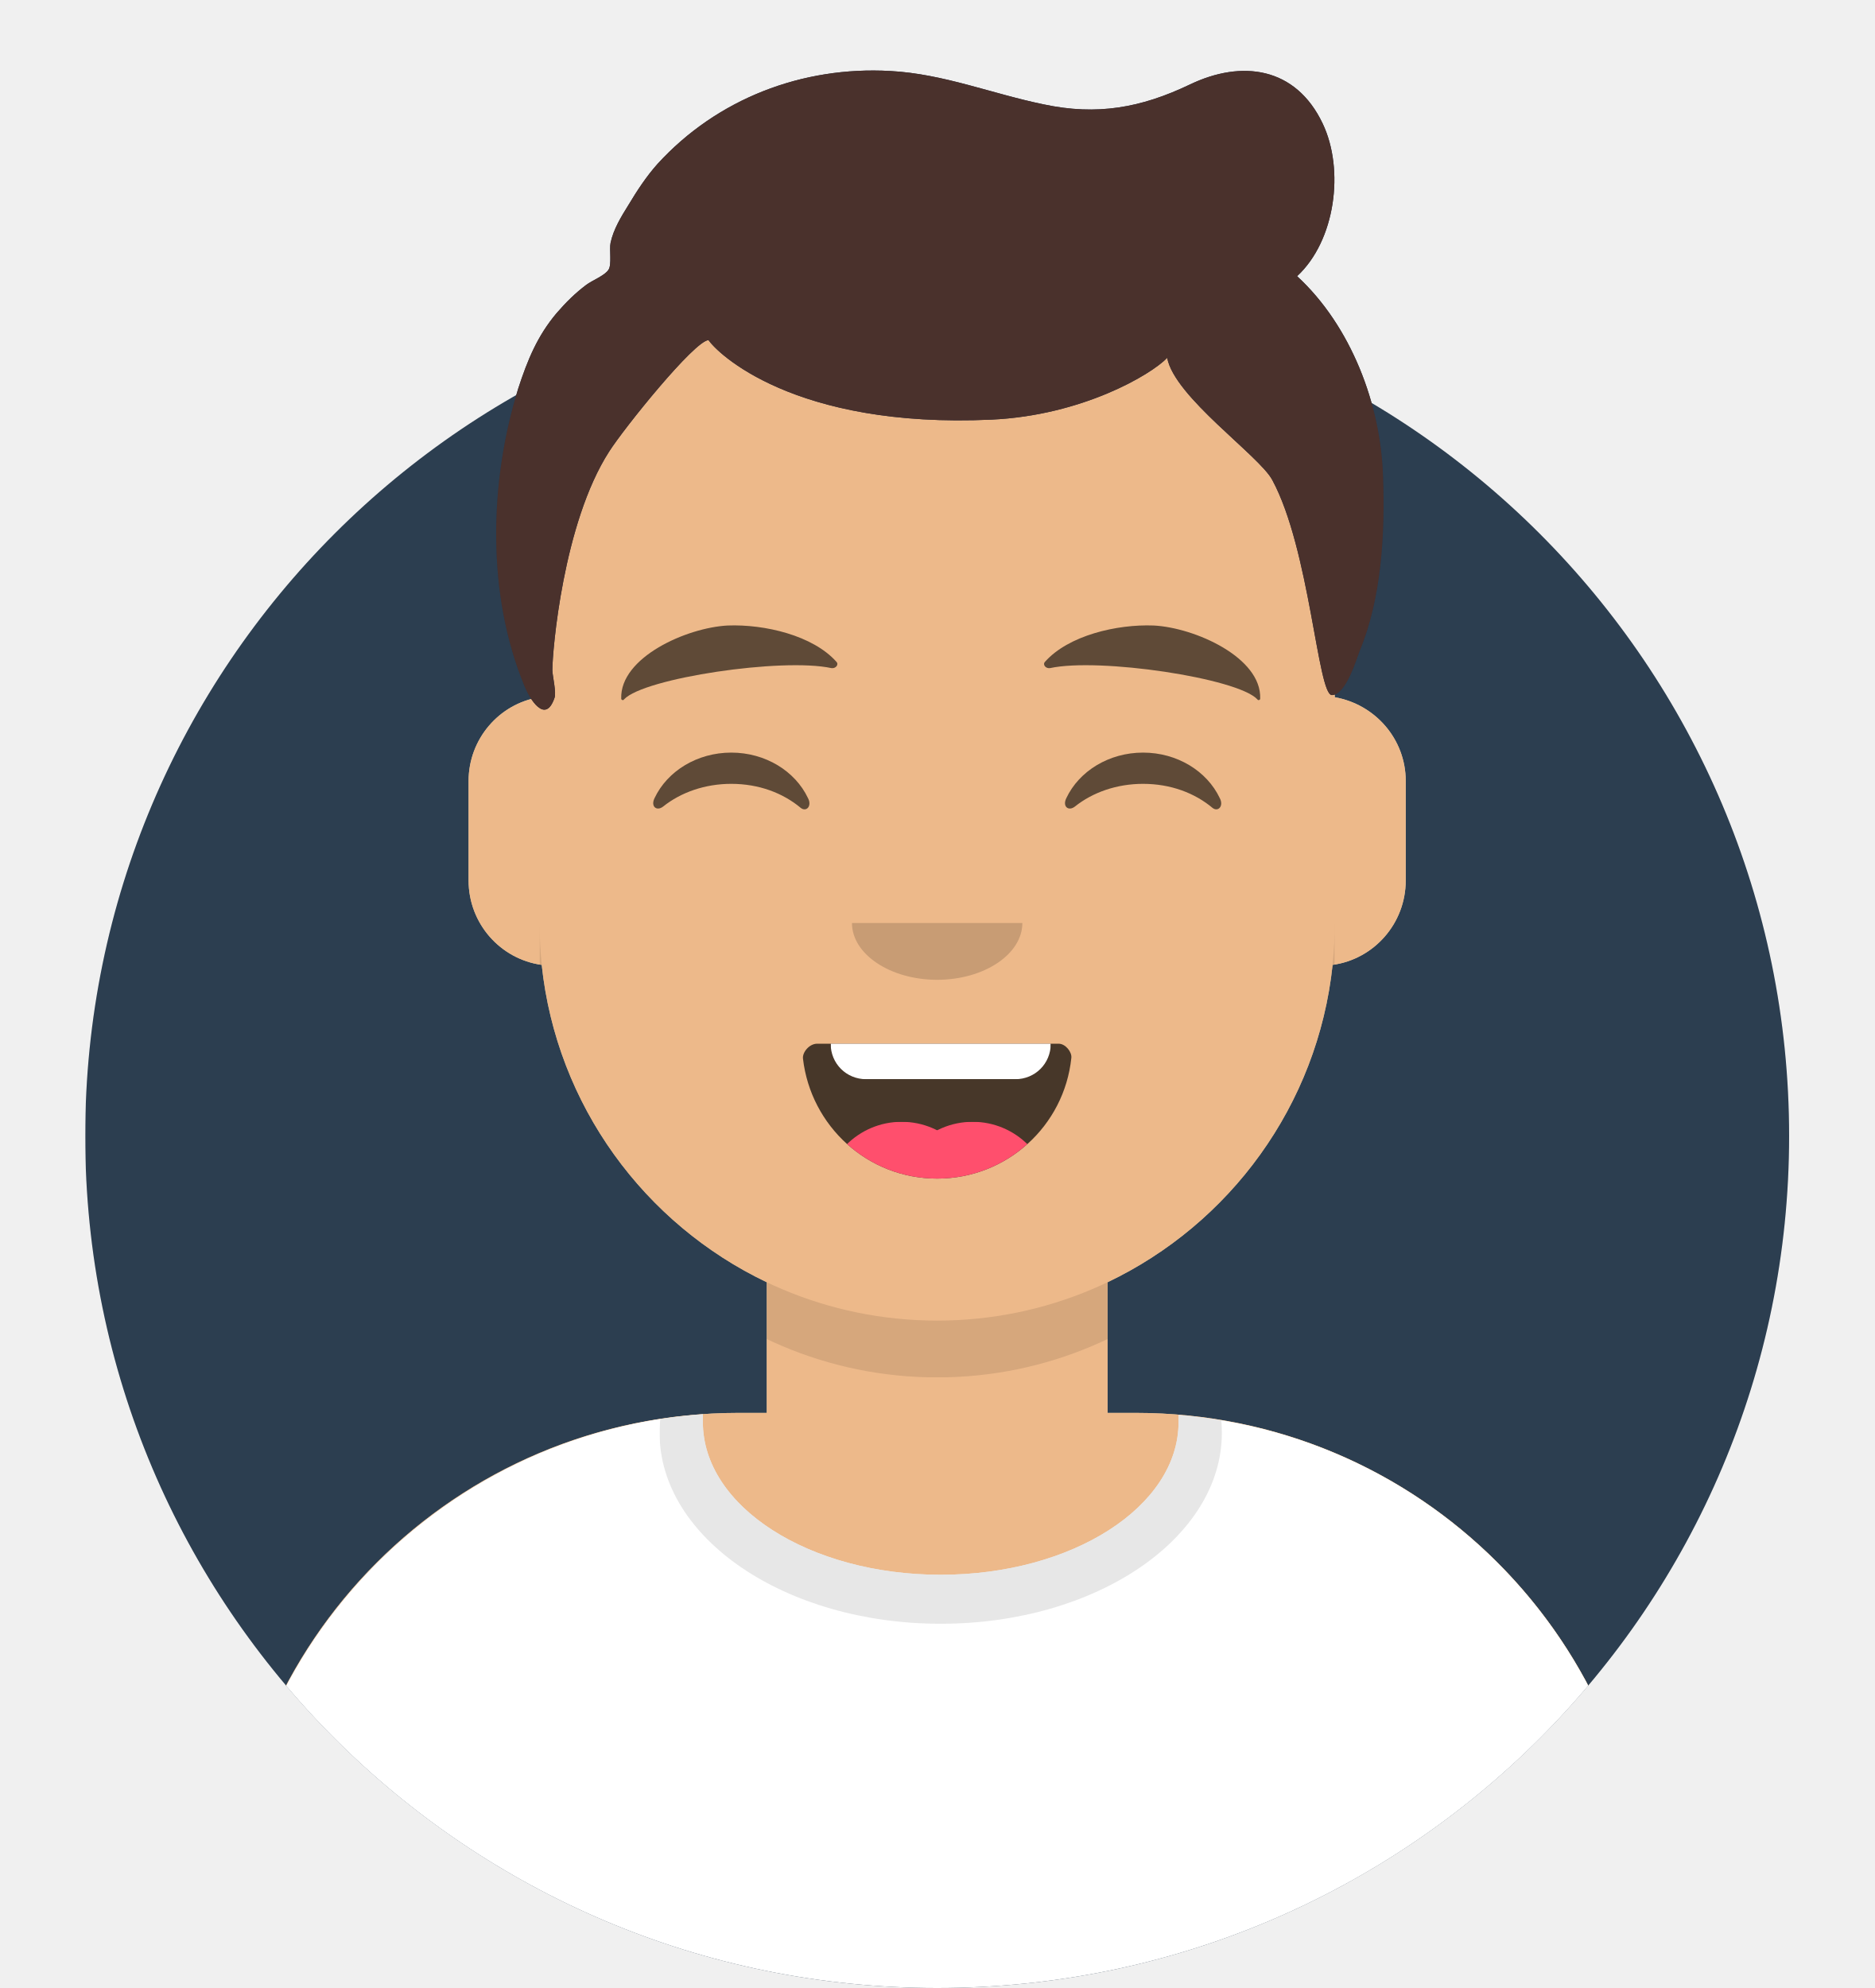
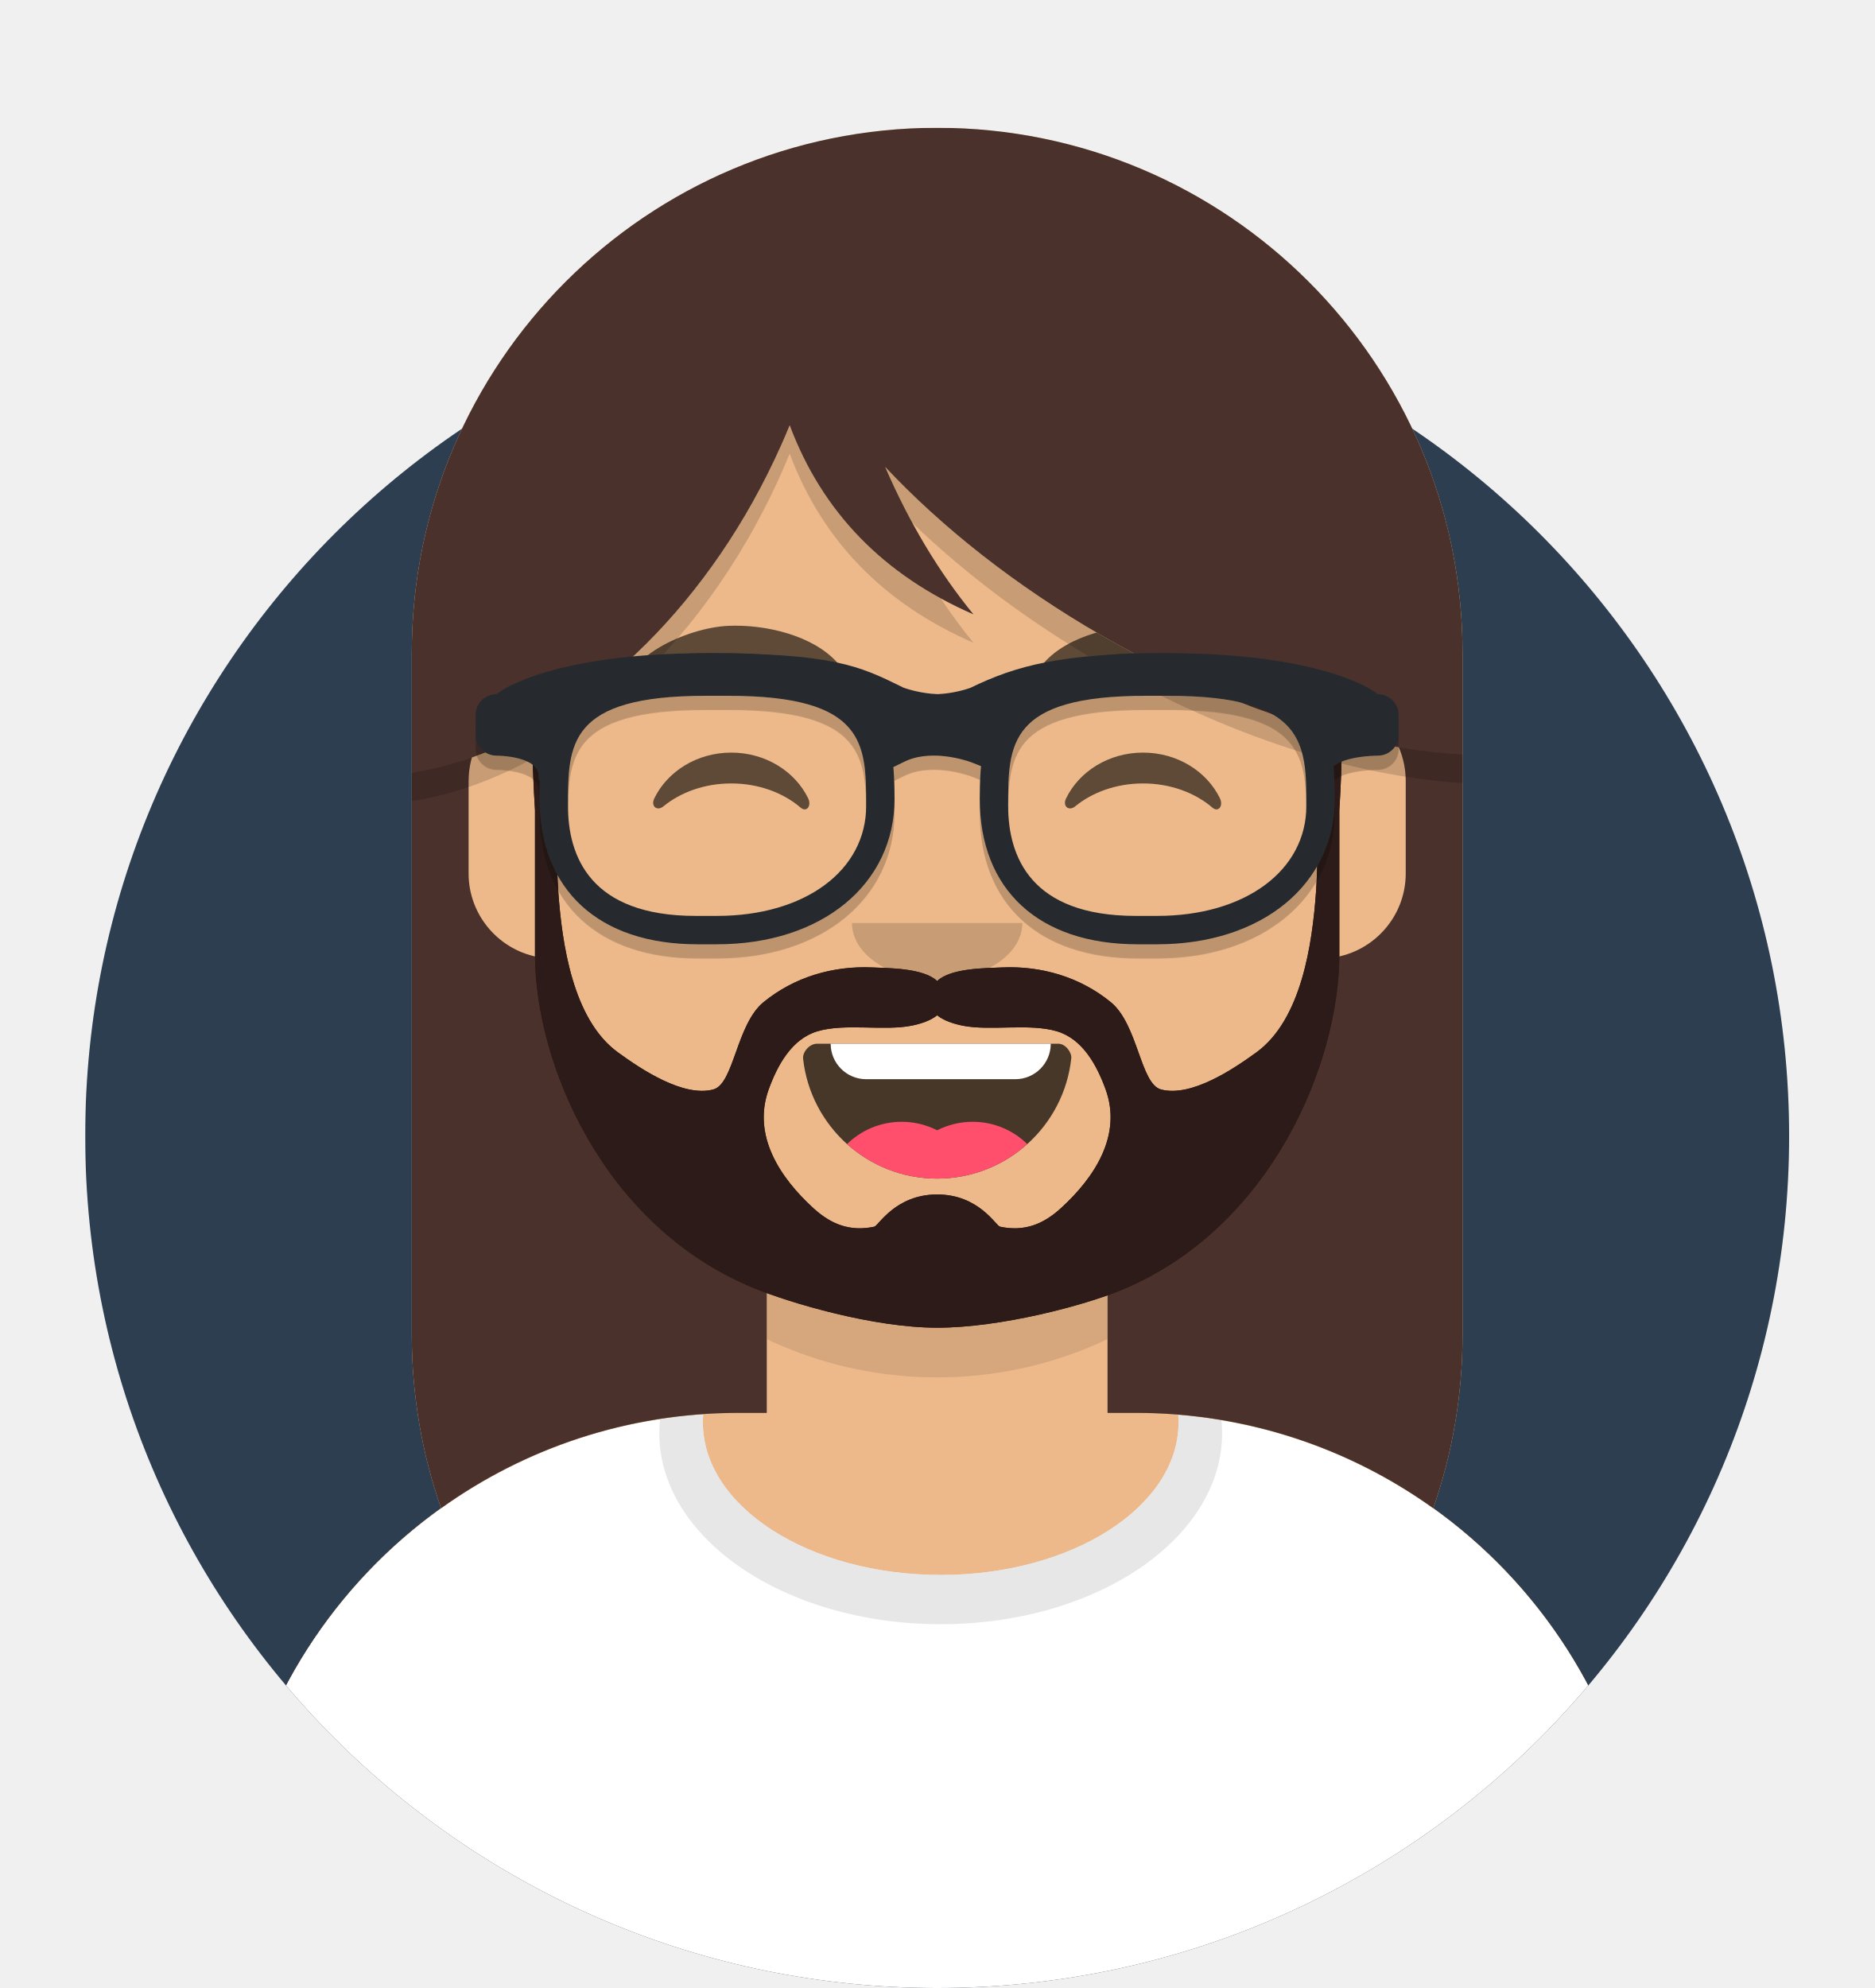
- <svg xmlns="http://www.w3.org/2000/svg" version="1.1" id="Layer_1" x="0px" y="0px" viewBox="0 0 264 280" style="enable-background:new 0 0 264 280;" xml:space="preserve">
-   <style type="text/css">
- 	.st0{fill-rule:evenodd;clip-rule:evenodd;fill:#E6E6E6;}
- 	.st1{filter:url(#Adobe_OpacityMaskFilter);}
- 	.st2{fill-rule:evenodd;clip-rule:evenodd;fill:#FFFFFF;}
- 	.st3{mask:url(#mask-2_1_);}
- 	.st4{fill-rule:evenodd;clip-rule:evenodd;fill:#2C3E50;}
- 	.st5{filter:url(#Adobe_OpacityMaskFilter_1_);}
- 	.st6{mask:url(#mask-4_1_);}
- 	.st7{fill-rule:evenodd;clip-rule:evenodd;fill:#D0C6AC;}
- 	.st8{filter:url(#Adobe_OpacityMaskFilter_2_);}
- 	.st9{mask:url(#mask-6_1_);}
- 	.st10{fill-rule:evenodd;clip-rule:evenodd;fill:#EDB98A;}
- 	.st11{filter:url(#Adobe_OpacityMaskFilter_3_);}
- 	.st12{mask:url(#mask-6_2_);fill-rule:evenodd;clip-rule:evenodd;fill-opacity:0.1;}
- 	.st13{filter:url(#Adobe_OpacityMaskFilter_4_);}
- 	.st14{mask:url(#react-mask-952_1_);}
- 	.st15{filter:url(#Adobe_OpacityMaskFilter_5_);}
- 	.st16{opacity:0.6;mask:url(#react-mask-952_2_);}
- 	.st17{fill-rule:evenodd;clip-rule:evenodd;fill-opacity:0.16;}
- 	.st18{fill-rule:evenodd;clip-rule:evenodd;fill-opacity:0.7;}
- 	.st19{filter:url(#Adobe_OpacityMaskFilter_6_);}
- 	.st20{mask:url(#react-mask-934_1_);fill-rule:evenodd;clip-rule:evenodd;fill:#FFFFFF;}
- 	.st21{filter:url(#Adobe_OpacityMaskFilter_7_);}
- 	.st22{mask:url(#react-mask-934_2_);}
- 	.st23{fill-rule:evenodd;clip-rule:evenodd;fill:#FF4F6D;}
- 	.st24{fill-rule:evenodd;clip-rule:evenodd;fill-opacity:0.6;}
- 	.st25{filter:url(#Adobe_OpacityMaskFilter_8_);}
- 	.st26{mask:url(#react-mask-925_1_);}
- 	.st27{fill-rule:evenodd;clip-rule:evenodd;fill:#28354B;}
- 	.st28{filter:url(#Adobe_OpacityMaskFilter_9_);}
- 	.st29{mask:url(#react-mask-924_1_);}
- 	.st30{fill-rule:evenodd;clip-rule:evenodd;fill:#4A312C;}
- </style>
-   <g>
-     <g transform="translate(-825, -1100)">
+ <svg xmlns="http://www.w3.org/2000/svg" xmlns:xlink="http://www.w3.org/1999/xlink" width="264px" height="280px" viewBox="0 0 264 280" version="1.1">
+   <defs>
+     <circle id="react-path-1" cx="120" cy="120" r="120" />
+     <path d="M12,160 C12,226.274 65.726,280 132,280 C198.274,280 252,226.274 252,160 L264,160 L264,-1.42108547e-14 L-3.19744231e-14,-1.42108547e-14 L-3.19744231e-14,160 L12,160 Z" id="react-path-2" />
+     <path d="M124,144.611 L124,163 L128,163 L128,163 C167.765,163 200,195.235 200,235 L200,244 L0,244 L0,235 C-4.86974701e-15,195.235 32.235,163 72,163 L72,163 L76,163 L76,144.611 C58.763,136.422 46.372,119.687 44.305,99.881 C38.48,99.058 34,94.052 34,88 L34,74 C34,68.054 38.325,63.118 44,62.166 L44,56 L44,56 C44,25.072 69.072,5.68137151e-15 100,0 L100,0 L100,0 C130.928,-5.68137151e-15 156,25.072 156,56 L156,62.166 C161.675,63.118 166,68.054 166,74 L166,88 C166,94.052 161.52,99.058 155.695,99.881 C153.628,119.687 141.237,136.422 124,144.611 Z" id="react-path-3" />
+   </defs>
+   <g id="Avataaar" stroke="none" stroke-width="1" fill="none" fill-rule="evenodd">
+     <g transform="translate(-825, -1100)" id="Avataaar/Circle">
      <g transform="translate(825, 1100)">
-         <g id="Circle" transform="translate(12, 40)">
-           <g id="Circle-Background">
-             <circle class="st0" cx="120" cy="120" r="120" />
-           </g>
-           <defs>
-             <filter id="Adobe_OpacityMaskFilter" filterUnits="userSpaceOnUse" x="0" y="0" width="240" height="240">
-               <feColorMatrix type="matrix" values="1 0 0 0 0  0 1 0 0 0  0 0 1 0 0  0 0 0 1 0" />
-             </filter>
-           </defs>
-           <mask maskUnits="userSpaceOnUse" x="0" y="0" width="240" height="240" id="mask-2_1_">
-             <g class="st1">
-               <circle id="path-1_1_" class="st2" cx="120" cy="120" r="120" />
-             </g>
+         <g id="Circle" stroke-width="1" fill-rule="evenodd" transform="translate(12, 40)">
+           <mask id="react-mask-4" fill="white">
+             <use xlink:href="#react-path-1" />
          </mask>
-           <g class="st3">
-             <rect class="st4" width="240" height="240" />
+           <use id="Circle-Background" fill="#E6E6E6" xlink:href="#react-path-1" />
+           <g id="Color/Palette/Blue-01" mask="url(#react-mask-4)" fill="#2C3E50">
+             <rect id="🖍Color" x="0" y="0" width="240" height="240" />
          </g>
        </g>
-         <g id="Mask">
- 			</g>
-         <defs>
-           <filter id="Adobe_OpacityMaskFilter_1_" filterUnits="userSpaceOnUse" x="-1" y="0" width="265" height="280">
-             <feColorMatrix type="matrix" values="1 0 0 0 0  0 1 0 0 0  0 0 1 0 0  0 0 0 1 0" />
-           </filter>
-         </defs>
-         <mask maskUnits="userSpaceOnUse" x="-1" y="0" width="265" height="280" id="mask-4_1_">
-           <g class="st5">
-             <path id="path-3_1_" class="st2" d="M12,160c0,66.3,53.7,120,120,120s120-53.7,120-120h12V0H0v160H12z" />
-           </g>
+         <mask id="react-mask-5" fill="white">
+           <use xlink:href="#react-path-2" />
        </mask>
-         <g id="Avataaar" class="st6">
+         <g id="Mask" />
+         <g id="Avataaar" stroke-width="1" fill-rule="evenodd" mask="url(#react-mask-5)">
          <g id="Body" transform="translate(32, 36)">
-             <g>
-               <path class="st7" d="M124,144.6V163h4l0,0c39.8,0,72,32.2,72,72v9H0v-9c0-39.8,32.2-72,72-72l0,0h4v-18.4        c-17.2-8.2-29.6-24.9-31.7-44.7C38.5,99.1,34,94.1,34,88V74c0-5.9,4.3-10.9,10-11.8V56l0,0c0-30.9,25.1-56,56-56l0,0l0,0        c30.9,0,56,25.1,56,56v6.2c5.7,1,10,5.9,10,11.8v14c0,6.1-4.5,11.1-10.3,11.9C153.6,119.7,141.2,136.4,124,144.6z" />
-             </g>
-             <defs>
-               <filter id="Adobe_OpacityMaskFilter_2_" filterUnits="userSpaceOnUse" x="-32" y="0" width="264" height="244">
-                 <feColorMatrix type="matrix" values="1 0 0 0 0  0 1 0 0 0  0 0 1 0 0  0 0 0 1 0" />
-               </filter>
-             </defs>
-             <mask maskUnits="userSpaceOnUse" x="-32" y="0" width="264" height="244" id="mask-6_1_">
-               <g class="st8">
-                 <path id="path-5_1_" class="st2" d="M124,144.6V163h4l0,0c39.8,0,72,32.2,72,72v9H0v-9c0-39.8,32.2-72,72-72l0,0h4v-18.4         c-17.2-8.2-29.6-24.9-31.7-44.7C38.5,99.1,34,94.1,34,88V74c0-5.9,4.3-10.9,10-11.8V56l0,0c0-30.9,25.1-56,56-56l0,0l0,0         c30.9,0,56,25.1,56,56v6.2c5.7,1,10,5.9,10,11.8v14c0,6.1-4.5,11.1-10.3,11.9C153.6,119.7,141.2,136.4,124,144.6z" />
-               </g>
+             <mask id="react-mask-6" fill="white">
+               <use xlink:href="#react-path-3" />
            </mask>
-             <g class="st9">
-               <g id="Color" transform="translate(-32, 0)">
-                 <rect class="st10" width="264" height="244" />
+             <use fill="#D0C6AC" xlink:href="#react-path-3" />
+             <g id="Skin/👶🏽-03-Brown" mask="url(#react-mask-6)" fill="#EDB98A">
+               <g transform="translate(0, 0)" id="Color">
+                 <rect x="0" y="0" width="264" height="280" />
              </g>
            </g>
+             <path d="M156,79 L156,102 C156,132.928 130.928,158 100,158 C69.072,158 44,132.928 44,102 L44,79 L44,94 C44,124.928 69.072,150 100,150 C130.928,150 156,124.928 156,94 L156,79 Z" id="Neck-Shadow" fill-opacity="0.1" fill="#000000" mask="url(#react-mask-6)" />
+           </g>
+           <g id="Clothing/Shirt-Crew-Neck" transform="translate(0, 170)">
            <defs>
-               <filter id="Adobe_OpacityMaskFilter_3_" filterUnits="userSpaceOnUse" x="44" y="79" width="112" height="79">
-                 <feColorMatrix type="matrix" values="1 0 0 0 0  0 1 0 0 0  0 0 1 0 0  0 0 0 1 0" />
-               </filter>
+               <path d="M165.96,29.295 C202.936,32.325 232,63.294 232,101.052 L232,110 L32,110 L32,101.052 C32,62.953 61.592,31.765 99.045,29.22 C99.015,29.593 99,29.969 99,30.348 C99,42.211 113.998,51.828 132.5,51.828 C151.002,51.828 166,42.211 166,30.348 C166,29.995 165.987,29.644 165.96,29.295 Z" id="react-path-41" />
            </defs>
-             <mask maskUnits="userSpaceOnUse" x="44" y="79" width="112" height="79" id="mask-6_2_">
-               <g class="st11">
-                 <path id="path-5_2_" class="st2" d="M124,144.6V163h4l0,0c39.8,0,72,32.2,72,72v9H0v-9c0-39.8,32.2-72,72-72l0,0h4v-18.4         c-17.2-8.2-29.6-24.9-31.7-44.7C38.5,99.1,34,94.1,34,88V74c0-5.9,4.3-10.9,10-11.8V56l0,0c0-30.9,25.1-56,56-56l0,0l0,0         c30.9,0,56,25.1,56,56v6.2c5.7,1,10,5.9,10,11.8v14c0,6.1-4.5,11.1-10.3,11.9C153.6,119.7,141.2,136.4,124,144.6z" />
-               </g>
+             <mask id="react-mask-42" fill="white">
+               <use xlink:href="#react-path-41" />
            </mask>
-             <path id="Neck-Shadow" class="st12" d="M156,79v23c0,30.9-25.1,56-56,56s-56-25.1-56-56V79v15c0,30.9,25.1,56,56,56       s56-25.1,56-56V79z" />
-           </g>
-           <g transform="translate(0, 170)">
-             <g id="Clothes">
-               <path class="st0" d="M166,29.3c37,3,66,34,66,71.8v8.9H32v-8.9C32,63,61.6,31.8,99,29.2c0,0.4,0,0.7,0,1.1        c0,11.9,15,21.5,33.5,21.5S166,42.2,166,30.3C166,30,166,29.6,166,29.3z" />
+             <use id="Clothes" fill="#E6E6E6" fill-rule="evenodd" xlink:href="#react-path-41" />
+             <g id="Color/Palette/Gray-01" mask="url(#react-mask-42)" fill-rule="evenodd" fill="#FFFFFF">
+               <rect id="🖍Color" x="0" y="0" width="264" height="110" />
            </g>
-             <defs>
-               <filter id="Adobe_OpacityMaskFilter_4_" filterUnits="userSpaceOnUse" x="0" y="0" width="264" height="110">
-                 <feColorMatrix type="matrix" values="1 0 0 0 0  0 1 0 0 0  0 0 1 0 0  0 0 0 1 0" />
-               </filter>
-             </defs>
-             <mask maskUnits="userSpaceOnUse" x="0" y="0" width="264" height="110" id="react-mask-952_1_">
-               <g class="st13">
-                 <path id="react-path-951_1_" class="st2" d="M166,29.3c37,3,66,34,66,71.8v8.9H32v-8.9C32,63,61.6,31.8,99,29.2         c0,0.4,0,0.7,0,1.1c0,11.9,15,21.5,33.5,21.5S166,42.2,166,30.3C166,30,166,29.6,166,29.3z" />
-               </g>
-             </mask>
-             <g class="st14">
-               <rect class="st2" width="264" height="110" />
-             </g>
-             <defs>
-               <filter id="Adobe_OpacityMaskFilter_5_" filterUnits="userSpaceOnUse" x="92.9" y="4.9" width="79.3" height="53.8">
-                 <feColorMatrix type="matrix" values="1 0 0 0 0  0 1 0 0 0  0 0 1 0 0  0 0 0 1 0" />
-               </filter>
-             </defs>
-             <mask maskUnits="userSpaceOnUse" x="92.9" y="4.9" width="79.3" height="53.8" id="react-mask-952_2_">
-               <g class="st15">
-                 <path id="react-path-951_2_" class="st2" d="M166,29.3c37,3,66,34,66,71.8v8.9H32v-8.9C32,63,61.6,31.8,99,29.2         c0,0.4,0,0.7,0,1.1c0,11.9,15,21.5,33.5,21.5S166,42.2,166,30.3C166,30,166,29.6,166,29.3z" />
-               </g>
-             </mask>
-             <g id="Shadowy" class="st16">
-               <g transform="translate(92, 4)">
-                 <ellipse class="st17" cx="40.5" cy="27.8" rx="39.6" ry="26.9" />
+             <g id="Shadowy" opacity="0.6" stroke-width="1" fill-rule="evenodd" mask="url(#react-mask-42)" fill-opacity="0.16" fill="#000000">
+               <g transform="translate(92, 4)" id="Hola-👋🏼">
+                 <ellipse cx="40.5" cy="27.848" rx="39.635" ry="26.914" />
              </g>
            </g>
          </g>
-           <g id="Face" transform="translate(76, 82)">
-             <g transform="translate(2, 52)">
-               <g id="Mouth">
-                 <path class="st18" d="M35.1,15.1C36.2,24.6,44.2,32,54,32c9.8,0,17.9-7.4,18.9-17c0.1-0.8-0.8-2-1.8-2c-14.9,0-26.3,0-34,0         C36,13,35,14.2,35.1,15.1z" />
-               </g>
+           <g id="Face" transform="translate(76, 82)" fill="#000000">
+             <g id="Mouth/Smile" transform="translate(2, 52)">
              <defs>
-                 <filter id="Adobe_OpacityMaskFilter_6_" filterUnits="userSpaceOnUse" x="39" y="2" width="31" height="16">
-                   <feColorMatrix type="matrix" values="1 0 0 0 0  0 1 0 0 0  0 0 1 0 0  0 0 0 1 0" />
-                 </filter>
+                 <path d="M35.118,15.128 C36.176,24.62 44.226,32 54,32 C63.804,32 71.874,24.574 72.892,15.04 C72.974,14.273 72.117,13 71.043,13 C56.149,13 44.738,13 37.087,13 C36.007,13 35.012,14.178 35.118,15.128 Z" id="react-path-153" />
              </defs>
-               <mask maskUnits="userSpaceOnUse" x="39" y="2" width="31" height="16" id="react-mask-934_1_">
-                 <g class="st19">
-                   <path id="react-path-933_1_" class="st2" d="M35.1,15.1C36.2,24.6,44.2,32,54,32c9.8,0,17.9-7.4,18.9-17          c0.1-0.8-0.8-2-1.8-2c-14.9,0-26.3,0-34,0C36,13,35,14.2,35.1,15.1z" />
-                 </g>
+               <mask id="react-mask-154" fill="white">
+                 <use xlink:href="#react-path-153" />
              </mask>
-               <path id="Teeth" class="st20" d="M44,2h21c2.8,0,5,2.2,5,5v6c0,2.8-2.2,5-5,5H44c-2.8,0-5-2.2-5-5V7C39,4.2,41.2,2,44,2z" />
-               <defs>
-                 <filter id="Adobe_OpacityMaskFilter_7_" filterUnits="userSpaceOnUse" x="38" y="24" width="32" height="22">
-                   <feColorMatrix type="matrix" values="1 0 0 0 0  0 1 0 0 0  0 0 1 0 0  0 0 0 1 0" />
-                 </filter>
-               </defs>
-               <mask maskUnits="userSpaceOnUse" x="38" y="24" width="32" height="22" id="react-mask-934_2_">
-                 <g class="st21">
-                   <path id="react-path-933_2_" class="st2" d="M35.1,15.1C36.2,24.6,44.2,32,54,32c9.8,0,17.9-7.4,18.9-17          c0.1-0.8-0.8-2-1.8-2c-14.9,0-26.3,0-34,0C36,13,35,14.2,35.1,15.1z" />
-                 </g>
-               </mask>
-               <g id="Tongue" class="st22">
+               <use id="Mouth" fill-opacity="0.7" fill="#000000" fill-rule="evenodd" xlink:href="#react-path-153" />
+               <rect id="Teeth" fill="#FFFFFF" fill-rule="evenodd" mask="url(#react-mask-154)" x="39" y="2" width="31" height="16" rx="5" />
+               <g id="Tongue" stroke-width="1" fill-rule="evenodd" mask="url(#react-mask-154)" fill="#FF4F6D">
                <g transform="translate(38, 24)">
-                   <circle class="st23" cx="11" cy="11" r="11" />
-                   <circle class="st23" cx="21" cy="11" r="11" />
+                   <circle cx="11" cy="11" r="11" />
+                   <circle cx="21" cy="11" r="11" />
                </g>
              </g>
            </g>
-             <g transform="translate(28, 40)">
-               <path id="Nose" class="st17" d="M16,8c0,4.4,5.4,8,12,8l0,0c6.6,0,12-3.6,12-8" />
+             <g id="Nose/Default" transform="translate(28, 40)" fill-opacity="0.16">
+               <path d="M16,8 C16,12.418 21.373,16 28,16 L28,16 C34.627,16 40,12.418 40,8" id="Nose" />
            </g>
-             <g transform="translate(0, 8)">
-               <path id="Squint" class="st24" d="M16.2,22.4C18,18.6,22.2,16,27,16c4.8,0,9,2.6,10.8,6.4c0.6,1.1-0.2,2-1,1.4        c-2.5-2.1-5.9-3.4-9.8-3.4c-3.7,0-7.1,1.2-9.6,3.2C16.5,24.3,15.6,23.6,16.2,22.4z" />
-               <path class="st24" d="M74.2,22.4C76,18.6,80.2,16,85,16c4.8,0,9,2.6,10.8,6.4c0.6,1.1-0.2,2-1,1.4c-2.5-2.1-5.9-3.4-9.8-3.4        c-3.7,0-7.1,1.2-9.6,3.2C74.5,24.3,73.6,23.6,74.2,22.4z" />
+             <g id="Eyes/Happy-😁" transform="translate(0, 8)" fill-opacity="0.6">
+               <path d="M16.16,22.447 C18.007,18.649 22.164,16 26.998,16 C31.814,16 35.959,18.63 37.815,22.407 C38.367,23.529 37.582,24.447 36.791,23.767 C34.34,21.66 30.859,20.344 26.998,20.344 C23.257,20.344 19.874,21.579 17.438,23.572 C16.547,24.3 15.62,23.558 16.16,22.447 Z" id="Squint" />
+               <path d="M74.16,22.447 C76.007,18.649 80.164,16 84.998,16 C89.814,16 93.959,18.63 95.815,22.407 C96.367,23.529 95.582,24.447 94.791,23.767 C92.34,21.66 88.859,20.344 84.998,20.344 C81.257,20.344 77.874,21.579 75.438,23.572 C74.547,24.3 73.62,23.558 74.16,22.447 Z" id="Squint" />
            </g>
-             <g>
-               <path id="Eyebrow" class="st24" d="M26.5,6.1c-5.8,0.3-15.2,4.5-15,10.3c0,0.2,0.3,0.3,0.4,0.1c2.8-3,22.3-5.9,29.2-4.4        c0.6,0.1,1.1-0.5,0.7-0.9C38.5,7.5,31.7,5.9,26.5,6.1" />
-               <path class="st24" d="M86.5,6.1c5.8,0.3,15.2,4.5,15,10.3c0,0.2-0.3,0.3-0.4,0.1c-2.8-3-22.3-5.9-29.2-4.4        c-0.6,0.1-1.1-0.5-0.7-0.9C74.5,7.5,81.3,5.9,86.5,6.1" />
+             <g id="Eyebrow/Natural/Default-Natural" fill-opacity="0.6">
+               <path d="M26.039,6.21 C20.278,6.983 11.293,12.005 12.044,17.818 C12.069,18.008 12.357,18.067 12.481,17.908 C14.967,14.72 34.193,10.037 41.194,11.015 C41.835,11.104 42.258,10.443 41.821,10.03 C38.077,6.495 31.2,5.512 26.039,6.21" id="Eyebrow" transform="translate(27, 12) rotate(5) translate(-27, -12) " />
+               <path d="M85.039,6.21 C79.278,6.983 70.293,12.005 71.044,17.818 C71.069,18.008 71.357,18.067 71.481,17.908 C73.967,14.72 93.193,10.037 100.194,11.015 C100.835,11.104 101.258,10.443 100.821,10.03 C97.077,6.495 90.2,5.512 85.039,6.21" id="Eyebrow" transform="translate(86, 12) scale(-1, 1) rotate(5) translate(-86, -12) " />
            </g>
          </g>
-           <g id="Top">
+           <g id="Top" stroke-width="1" fill-rule="evenodd">
            <defs>
-               <filter id="Adobe_OpacityMaskFilter_8_" filterUnits="userSpaceOnUse" x="-1" y="0" width="264" height="280">
-                 <feColorMatrix type="matrix" values="1 0 0 0 0  0 1 0 0 0  0 0 1 0 0  0 0 0 1 0" />
-               </filter>
+               <rect id="react-path-2609" x="0" y="0" width="264" height="280" />
+               <path d="M8.461,88.694 C8.161,89.744 8,90.853 8,92 L8,105 C8,111.019 12.431,116.002 18.209,116.867 C19.952,137.115 32.469,154.283 50,162.611 L50,181 L46,181 L46,181 C30.381,181 15.924,185.973 4.125,194.423 C1.453,186.777 1.52589027e-14,178.558 1.42108547e-14,170 L0,74 L0,74 C-5.00501776e-15,33.131 33.131,7.50752664e-15 74,0 L74,0 L74,0 C114.869,-7.50752664e-15 148,33.131 148,74 L148,170 C148,178.558 146.547,186.777 143.875,194.423 C132.076,185.973 117.619,181 102,181 L102,181 L98,181 L98,162.611 C115.531,154.283 128.048,137.115 129.791,116.867 C135.569,116.002 140,111.019 140,105 L140,92 C140,90.311 139.651,88.703 139.021,87.245 C126.065,85.057 111.479,79.769 97.149,71.495 C85.017,64.491 74.646,56.258 66.67,47.752 C70.096,55.66 74.246,62.588 79.118,68.535 C66.443,63.012 57.813,54.132 53.227,41.896 C52.849,42.818 52.456,43.739 52.046,44.658 C42.207,66.758 25.591,82.682 8.461,88.694 Z" id="react-path-2610" />
+               <path d="M65.18,77.737 C67.363,76.105 80.407,75.479 82.758,74.089 C83.492,73.655 84.061,73.216 84.5,72.78 C84.939,73.216 85.509,73.655 86.242,74.089 C88.593,75.479 101.637,76.105 103.82,77.737 C106.03,79.391 107.644,83.185 107.467,86.151 C107.255,89.71 103.361,98.203 93.672,99.181 C91.558,96.828 88.237,95.31 84.5,95.31 C80.763,95.31 77.442,96.828 75.328,99.181 C65.639,98.203 61.745,89.71 61.533,86.151 C61.357,83.185 62.97,79.391 65.18,77.737 M103.142,94.906 C103.143,94.906 103.145,94.905 103.146,94.905 C103.144,94.905 103.143,94.906 103.142,94.906 M65.845,94.901 C65.849,94.903 65.857,94.906 65.862,94.908 C65.857,94.906 65.851,94.903 65.845,94.901 M144.863,55.985 C144.474,50.03 143.278,44.152 142.234,38.286 C141.953,36.707 140.424,26 139.735,26 C139.502,35.109 138.702,44.08 137.67,53.139 C137.361,55.848 137.038,58.556 136.825,61.274 C136.654,63.47 136.96,66.122 136.428,68.246 C135.749,70.952 132.348,73.478 129.703,74.411 C123.103,76.737 117.598,67.108 111.961,64.291 C104.643,60.635 92.064,59.764 84.582,64.53 C76.936,59.764 64.357,60.635 57.039,64.291 C51.402,67.108 45.897,76.737 39.297,74.411 C36.652,73.478 33.25,70.952 32.572,68.246 C32.04,66.122 32.346,63.47 32.175,61.274 C31.962,58.556 31.639,55.848 31.33,53.139 C30.298,44.08 29.497,35.109 29.265,26 C28.576,26 27.047,36.707 26.766,38.286 C25.722,44.152 24.526,50.03 24.138,55.985 C23.739,62.105 24.215,68.167 25.47,74.163 C26.069,77.028 26.769,79.876 27.519,82.704 C28.353,85.847 27.199,91.966 27.572,95.192 C28.279,101.296 31.154,113.2 34.383,118.451 C35.944,120.989 37.773,122.574 39.816,124.619 C41.783,126.588 42.604,129.64 44.726,131.737 C48.682,135.645 54.446,137.971 60.366,138.543 C65.677,143.05 74.506,146 84.5,146 C94.495,146 103.323,143.05 108.635,138.543 C114.554,137.971 120.318,135.645 124.274,131.737 C126.396,129.64 127.217,126.588 129.184,124.619 C131.226,122.574 133.056,120.989 134.617,118.451 C137.846,113.2 140.721,101.296 141.428,95.192 C141.801,91.966 140.647,85.847 141.481,82.704 C142.232,79.876 142.931,77.028 143.531,74.163 C144.785,68.167 145.261,62.105 144.863,55.985 Z" id="react-path-2611" />
            </defs>
-             <mask maskUnits="userSpaceOnUse" x="-1" y="0" width="264" height="280" id="react-mask-925_1_">
-               <g class="st25">
-                 <rect id="react-path-927_1_" class="st2" width="264" height="280" />
-               </g>
+             <mask id="react-mask-2607" fill="white">
+               <use xlink:href="#react-path-2609" />
            </mask>
-             <g class="st26">
+             <g id="Mask" />
+             <g id="Top/Long-Hair/Straight-+-Strand" mask="url(#react-mask-2607)">
              <g transform="translate(-1, 0)">
-                 <g id="Short-Hair">
-                   <path class="st27" d="M183.7,38.9c5.4-5,6.7-15,3.6-21.5c-3.8-8-11.4-9-18.7-5.5c-6.9,3.3-13.1,4.4-20.6,2.8          c-7.3-1.5-14.1-4.3-21.6-4.7C114,9.3,102,13.9,93.6,23.1c-1.6,1.8-2.9,3.8-4.1,5.8c-1,1.6-2.1,3.4-2.5,5.3          c-0.2,0.9,0.2,3.1-0.3,3.8c-0.5,0.8-2.3,1.5-3.1,2.1c-1.6,1.2-2.9,2.5-4.2,4c-2.7,3.2-4.1,6.6-5.4,10.6          c-4.1,13.2-4.5,29,0.9,42c0.7,1.7,2.9,5.4,4.2,1.6c0.3-0.7-0.3-3.2-0.3-3.9c0-2.7,1.5-20.7,8-30.8c2.1-3.3,12-15.6,14-15.7          c1.1,1.7,11.9,12.5,39.9,11.2c12.7-0.6,22.4-6.3,24.7-8.7c1,5.5,13,13.8,14.8,17.2c5.3,9.8,6.4,30.3,8.4,30.3          s3.5-5.2,3.9-6.2c3.1-7.4,3.6-16.6,3.3-24.6C195.5,57,191.3,45.9,183.7,38.9z" />
+                 <g id="Hair" stroke-width="1" fill="none" fill-rule="evenodd" transform="translate(59, 18)">
+                   <mask id="react-mask-2608" fill="white">
+                     <use xlink:href="#react-path-2610" />
+                   </mask>
+                   <use fill="#ECC797" xlink:href="#react-path-2610" />
+                   <g id="Skin/👶🏽-03-Brown" mask="url(#react-mask-2608)" fill="#4A312C">
+                     <g transform="translate(0, 0) " id="Color">
+                       <rect x="0" y="0" width="264" height="280" />
+                     </g>
+                   </g>
                </g>
-                 <defs>
-                   <filter id="Adobe_OpacityMaskFilter_9_" filterUnits="userSpaceOnUse" x="0" y="0" width="264" height="280">
-                     <feColorMatrix type="matrix" values="1 0 0 0 0  0 1 0 0 0  0 0 1 0 0  0 0 0 1 0" />
-                   </filter>
-                 </defs>
-                 <mask maskUnits="userSpaceOnUse" x="0" y="0" width="264" height="280" id="react-mask-924_1_">
-                   <g class="st28">
-                     <path id="react-path-926_1_" class="st2" d="M183.7,38.9c5.4-5,6.7-15,3.6-21.5c-3.8-8-11.4-9-18.7-5.5           c-6.9,3.3-13.1,4.4-20.6,2.8c-7.3-1.5-14.1-4.3-21.6-4.7C114,9.3,102,13.9,93.6,23.1c-1.6,1.8-2.9,3.8-4.1,5.8           c-1,1.6-2.1,3.4-2.5,5.3c-0.2,0.9,0.2,3.1-0.3,3.8c-0.5,0.8-2.3,1.5-3.1,2.1c-1.6,1.2-2.9,2.5-4.2,4           c-2.7,3.2-4.1,6.6-5.4,10.6c-4.1,13.2-4.5,29,0.9,42c0.7,1.7,2.9,5.4,4.2,1.6c0.3-0.7-0.3-3.2-0.3-3.9           c0-2.7,1.5-20.7,8-30.8c2.1-3.3,12-15.6,14-15.7c1.1,1.7,11.9,12.5,39.9,11.2c12.7-0.6,22.4-6.3,24.7-8.7           c1,5.5,13,13.8,14.8,17.2c5.3,9.8,6.4,30.3,8.4,30.3s3.5-5.2,3.9-6.2c3.1-7.4,3.6-16.6,3.3-24.6           C195.5,57,191.3,45.9,183.7,38.9z" />
+                 <path d="M59,102.419 L59,108.838 C78.945,105.75 99.59,88.39 111.046,62.658 C111.456,61.739 111.849,60.818 112.227,59.896 C116.232,70.582 123.321,78.708 133.496,84.274 C134.956,86.47 136.497,88.557 138.118,90.535 C125.443,85.012 116.813,76.132 112.227,63.896 C111.849,64.818 111.456,65.739 111.046,66.658 C99.59,92.39 78.945,109.75 59,112.838 L59,102.419 Z M207,101.14 L207,110.281 C192.047,109.413 173.901,103.745 156.149,93.495 C145.876,87.564 136.866,80.752 129.503,73.64 C128.138,71.129 126.86,68.5 125.67,65.752 C133.646,74.258 144.017,82.491 156.149,89.495 C173.901,99.745 192.047,105.413 207,106.281 L207,101.14 Z" id="Shadow" fill-opacity="0.16" fill="#000000" fill-rule="evenodd" />
+                 <g id="Facial-Hair/Beard-Light" transform="translate(49, 72)">
+                   <defs>
+                     <path d="M101.428,98.169 C98.915,100.463 96.237,101.494 92.853,100.773 C92.271,100.649 89.896,96.235 84,96.235 C78.103,96.235 75.729,100.649 75.147,100.773 C71.762,101.494 69.085,100.463 66.571,98.169 C61.846,93.856 57.917,87.908 60.278,81.419 C61.508,78.037 63.51,74.324 67.151,73.246 C71.038,72.096 76.497,73.244 80.415,72.458 C81.684,72.204 83.071,71.751 84,71 C84.929,71.751 86.316,72.204 87.585,72.458 C91.503,73.244 96.961,72.096 100.849,73.246 C104.49,74.324 106.491,78.037 107.722,81.419 C110.083,87.908 106.154,93.856 101.428,98.169 M140.081,26 C136.671,34.4 137.988,44.858 137.357,53.676 C136.844,60.843 135.337,71.586 128.973,76.215 C125.718,78.582 119.794,82.56 115.542,81.45 C112.615,80.686 112.302,72.29 108.455,69.147 C104.092,65.582 98.643,64.016 93.149,64.258 C90.779,64.362 85.984,64.337 84,66.16 C82.016,64.337 77.222,64.362 74.851,64.258 C69.357,64.016 63.908,65.582 59.545,69.147 C55.698,72.29 55.386,80.686 52.458,81.45 C48.206,82.56 42.282,78.582 39.027,76.215 C32.662,71.586 31.156,60.843 30.643,53.676 C30.012,44.858 31.329,34.4 27.919,26 C26.26,26 27.354,42.129 27.354,42.129 L27.354,62.485 C27.386,77.773 36.935,100.655 58.108,109.393 C63.286,111.53 75.015,115 84,115 C92.985,115 104.714,111.86 109.892,109.723 C131.065,100.986 140.614,77.773 140.646,62.485 L140.646,42.129 C140.646,42.129 141.74,26 140.081,26" id="react-path-2613" />
+                   </defs>
+                   <mask id="react-mask-2612" fill="white">
+                     <use xlink:href="#react-path-2613" />
+                   </mask>
+                   <use id="Lite-Beard" fill="#331B0C" fill-rule="evenodd" xlink:href="#react-path-2613" />
+                   <g id="Color/Hair/Brown" mask="url(#react-mask-2612)" fill="#2C1B18">
+                     <g transform="translate(-32, 0)" id="Color">
+                       <rect x="0" y="0" width="264" height="244" />
+                     </g>
                  </g>
-                 </mask>
-                 <g class="st29">
-                   <g transform="translate(0, 0) ">
-                     <rect class="st30" width="264" height="280" />
+                 </g>
+                 <g id="Top/_Resources/Prescription-02" fill="none" transform="translate(62, 85)" stroke-width="1">
+                   <defs>
+                     <filter x="-0.8%" y="-2.4%" width="101.5%" height="109.8%" filterUnits="objectBoundingBox" id="react-filter-2614">
+                       <feOffset dx="0" dy="2" in="SourceAlpha" result="shadowOffsetOuter1" />
+                       <feColorMatrix values="0 0 0 0 0   0 0 0 0 0   0 0 0 0 0  0 0 0 0.2 0" type="matrix" in="shadowOffsetOuter1" result="shadowMatrixOuter1" />
+                       <feMerge>
+                         <feMergeNode in="shadowMatrixOuter1" />
+                         <feMergeNode in="SourceGraphic" />
+                       </feMerge>
+                     </filter>
+                   </defs>
+                   <g id="Wayfarers" filter="url(#react-filter-2614)" transform="translate(6, 7)" fill="#252C2F">
+                     <path d="M34,41 L31.242,41 C17.315,41 9,33.336 9,20.5 C9,10.127 10.817,0 32.53,0 L35.47,0 C57.183,0 59,10.127 59,20.5 C59,32.569 48.721,41 34,41 Z M32.385,6 C13,6 13,12.841 13,21.502 C13,28.572 16.116,37 30.971,37 L34,37 C46.365,37 55,30.627 55,21.502 C55,12.841 55,6 35.615,6 L32.385,6 Z" id="Left" fill-rule="nonzero" />
+                     <path d="M96,41 L93.242,41 C79.315,41 71,33.336 71,20.5 C71,10.127 72.817,0 94.53,0 L97.47,0 C119.183,0 121,10.127 121,20.5 C121,32.569 110.721,41 96,41 Z M94.385,6 C75,6 75,12.841 75,21.502 C75,28.572 78.119,37 92.971,37 L96,37 C108.365,37 117,30.627 117,21.502 C117,12.841 117,6 97.615,6 L94.385,6 Z" id="Right" fill-rule="nonzero" />
+                     <path d="M2.955,5.772 C3.646,5.096 11.21,0 32.5,0 C50.351,0 54.13,1.853 59.85,4.652 L60.269,4.859 C60.667,4.999 62.7,5.69 65.079,5.766 C67.246,5.673 69.1,5.085 69.642,4.897 C76.17,1.722 82.561,0 97.5,0 C118.79,0 126.354,5.096 127.045,5.772 C128.679,5.772 130,7.062 130,8.657 L130,11.543 C130,13.139 128.679,14.429 127.045,14.429 C127.045,14.429 120.144,14.429 120.144,17.315 C120.144,20.2 118.182,13.139 118.182,11.543 L118.182,8.732 C114.579,7.353 108.128,4.786 97.5,4.786 C85.658,4.786 79.761,6.886 74.702,8.971 L74.759,9.108 L74.756,11.094 L72.539,16.444 L69.8,15.361 C69.556,15.264 69.028,15.09 68.296,14.91 C66.256,14.407 64.159,14.254 62.304,14.634 C61.624,14.774 60.992,14.984 60.413,15.267 L57.77,16.558 L55.127,11.396 L55.244,9.102 L55.325,8.907 C50.962,6.874 46.939,4.786 32.5,4.786 C21.872,4.786 15.422,7.352 11.818,8.731 L11.818,11.543 C11.818,13.139 8.864,20.2 8.864,17.315 C8.864,14.429 2.955,14.429 2.955,14.429 C1.324,14.429 0,13.139 0,11.543 L0,8.657 C0,7.062 1.324,5.772 2.955,5.772 Z" id="Stuff" fill-rule="nonzero" />
                  </g>
                </g>
              </g>
            </g>
          </g>
        </g>
      </g>
    </g>
  </g>
</svg>
